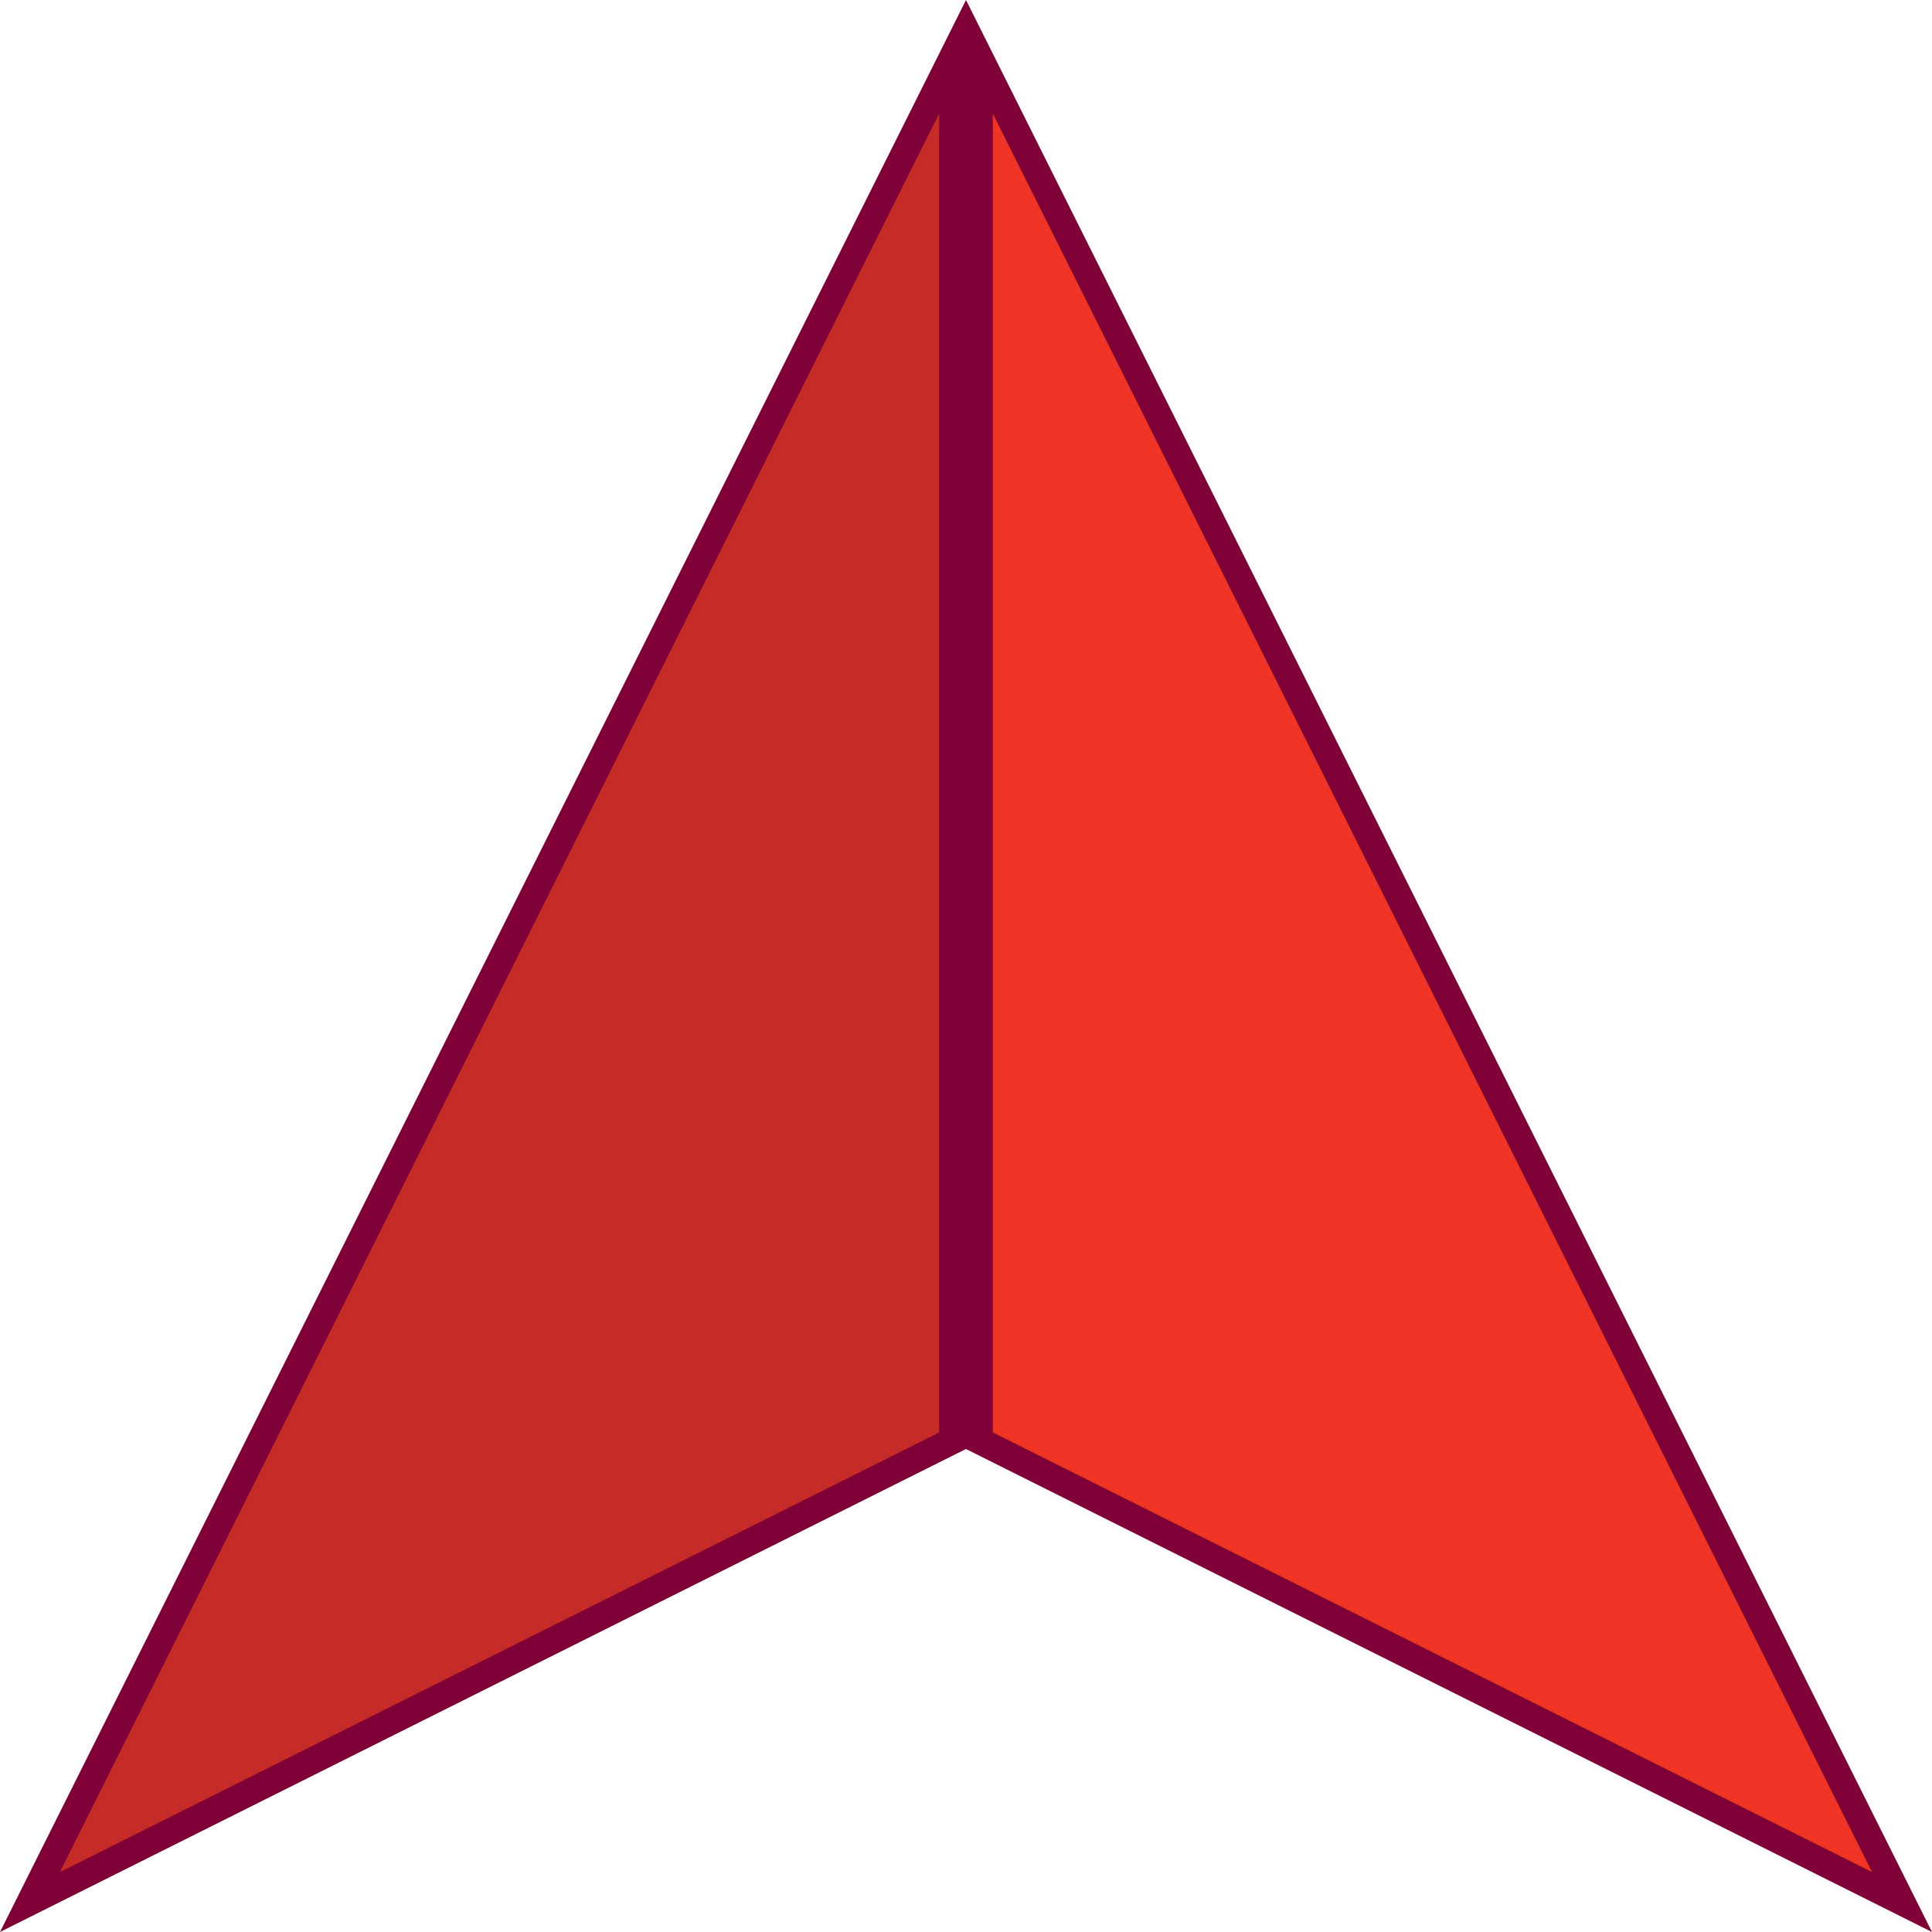
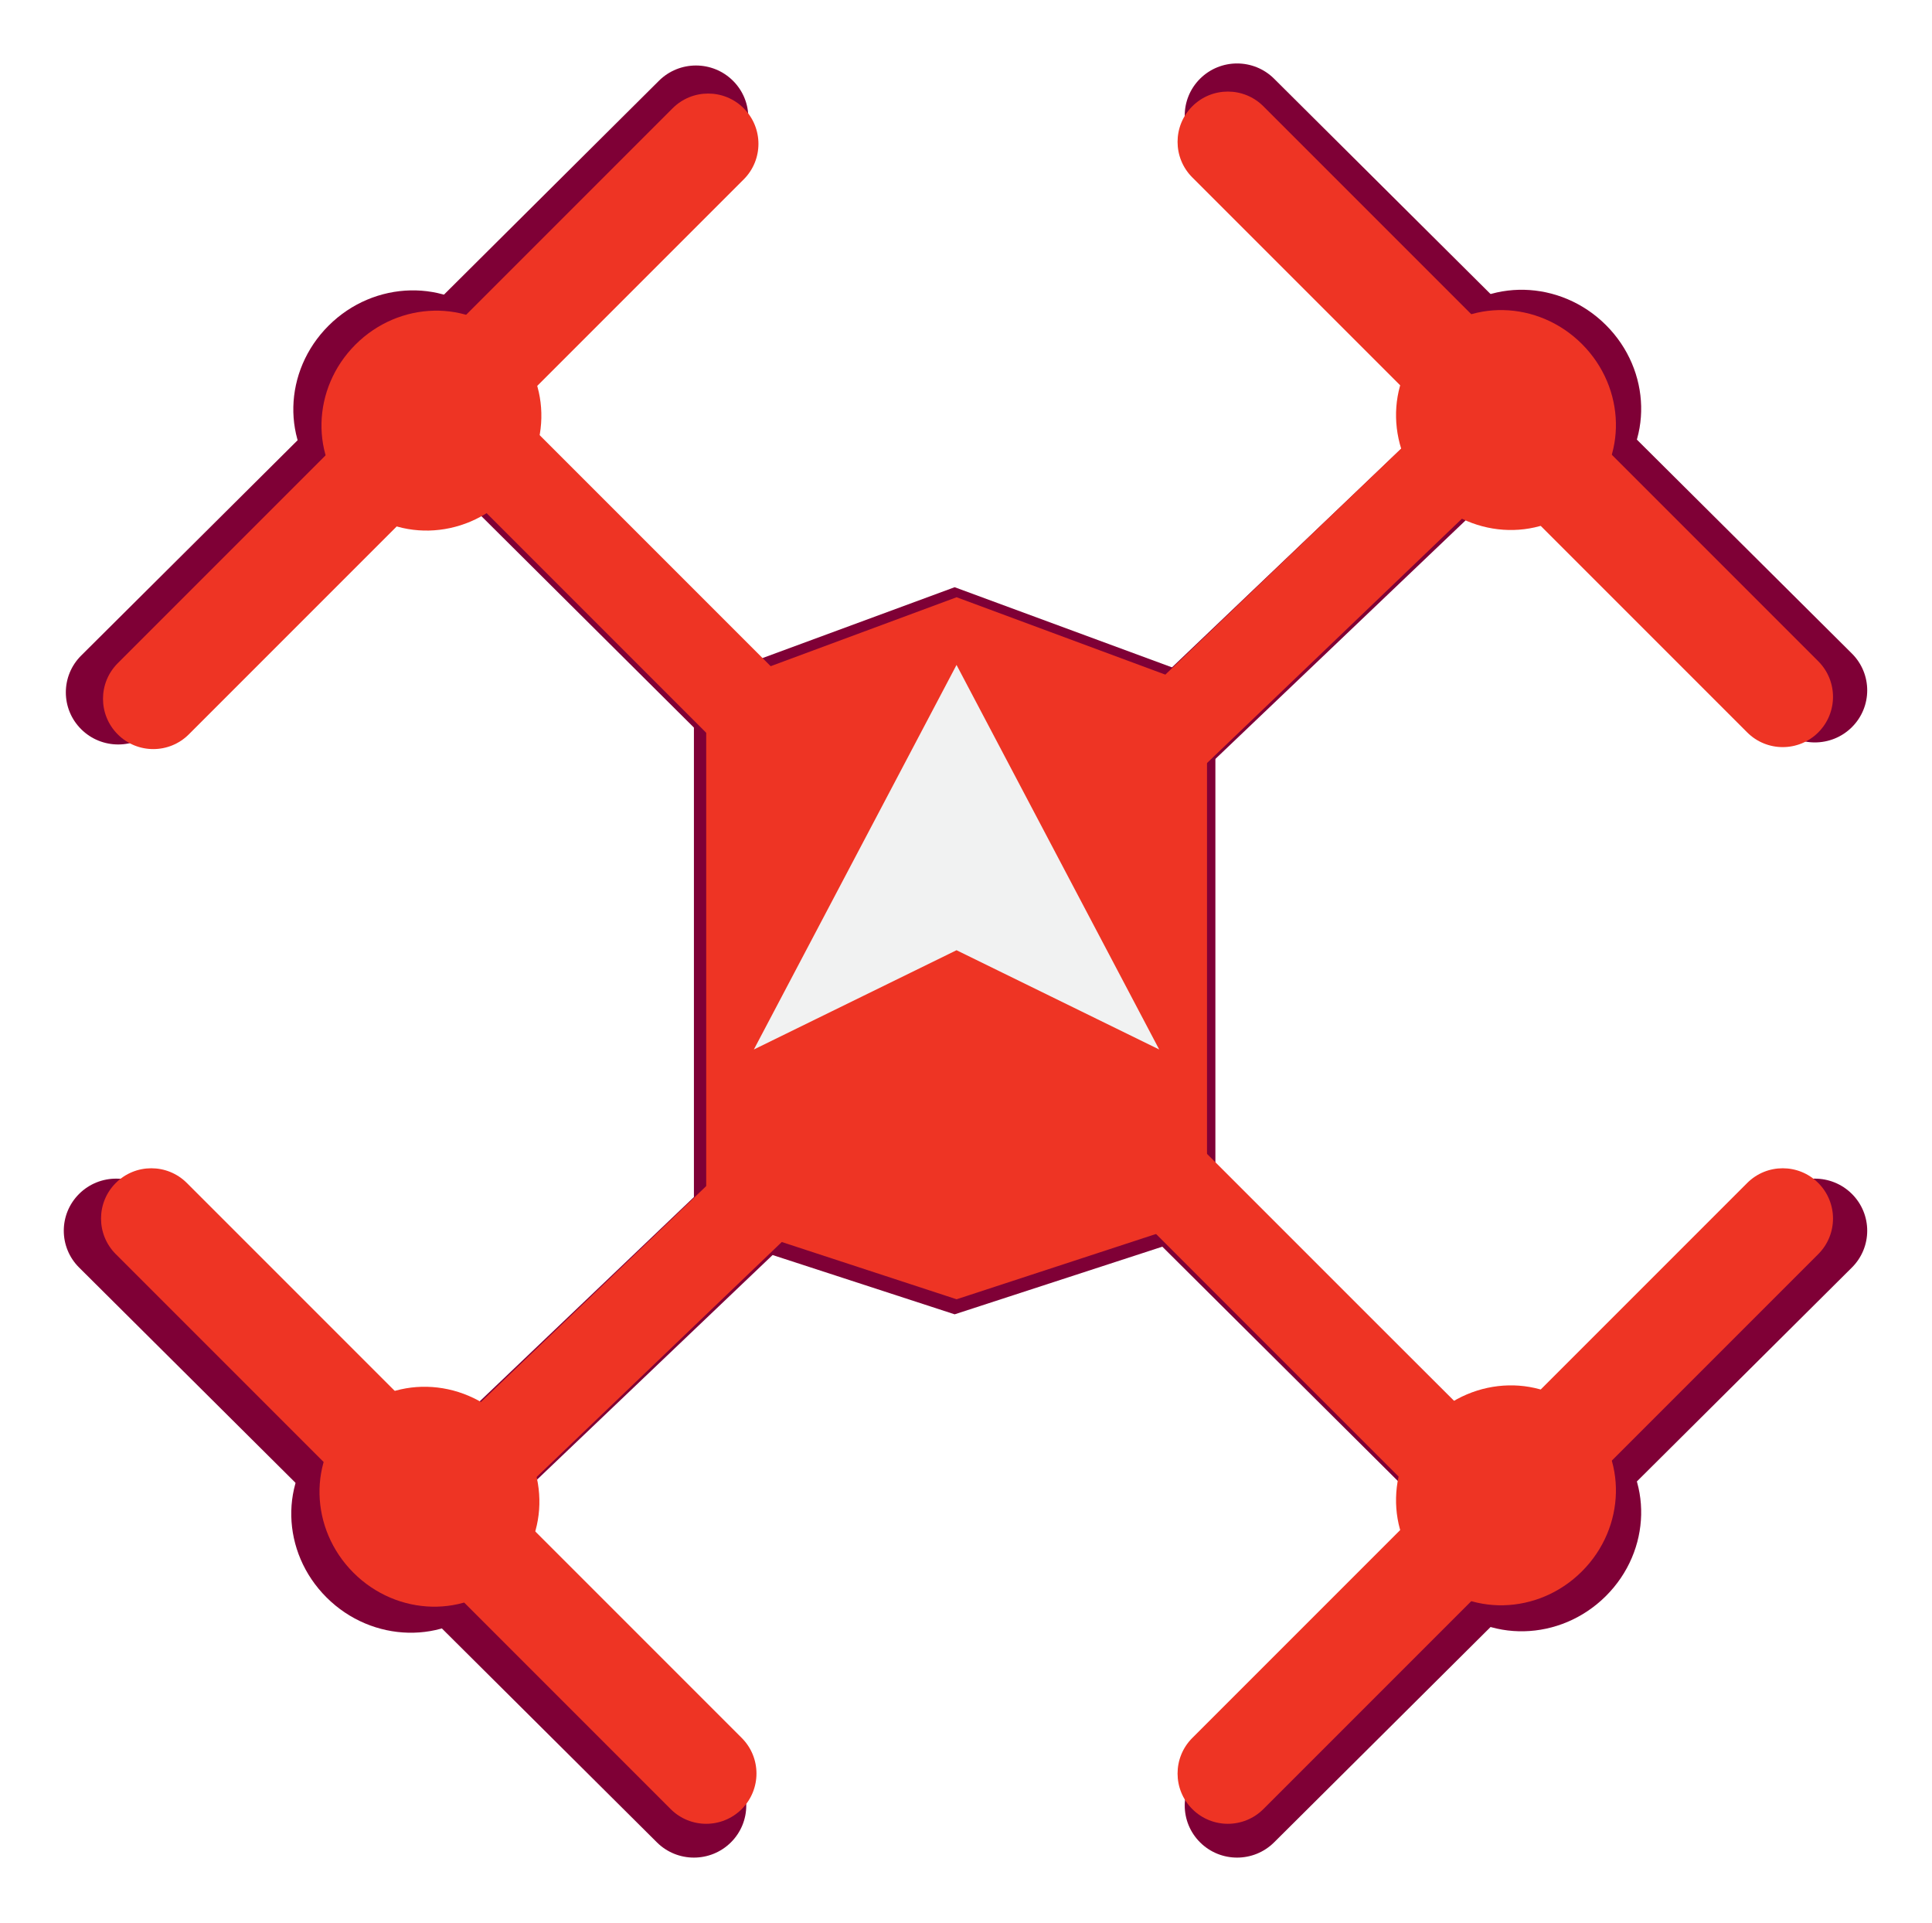
- <svg xmlns="http://www.w3.org/2000/svg" xml:space="preserve" id="Layer_1" x="0" y="0" version="1.1" viewBox="0 0 72 72">
-   <style>
-         .st1{fill:#7f0036}
-     </style>
-   <path d="M35.5 2.118v51.573L1.118 70.882z" style="fill:#c72b27" />
-   <path d="M35 4.236v49.146L2.236 69.764zM36 0 0 72l36-18z" class="st1" />
-   <path d="M36.5 53.691V2.118l34.382 68.764z" style="fill:#ee3424" />
-   <path d="m37 4.236 32.764 65.528L37 53.382zM36 0v54l36 18z" class="st1" />
+ <svg xmlns="http://www.w3.org/2000/svg" width="1020" height="1015" viewBox="0 0 1020 1015" fill="none">
+   <path d="M366.355 360.729L504.01 309.973L641.664 360.729V648.968L504.01 693.797L366.355 648.968V360.729Z" fill="#7F0036" />
+   <rect width="50.803" height="357.861" transform="matrix(0.693829 0.72014 -0.723807 0.690003 810.724 169.271)" fill="#7F0036" />
+   <rect width="50.803" height="357.861" transform="matrix(0.693829 0.72014 -0.723807 0.690003 441.116 560.643)" fill="#7F0036" />
+   <rect width="50.808" height="357.821" transform="matrix(0.70898 -0.705229 0.70898 0.705229 186.429 205.102)" fill="#7F0036" />
+   <rect width="50.808" height="357.821" transform="matrix(0.70898 -0.705229 0.70898 0.705229 551.701 596.475)" fill="#7F0036" />
+   <ellipse cx="61.619" cy="58.916" rx="61.619" ry="58.916" transform="matrix(0.70898 -0.705229 0.70898 0.705229 720.565 802.902)" fill="#7F0036" />
+   <rect width="485.382" height="55.133" rx="27.566" transform="matrix(0.70898 -0.705229 0.70898 0.705229 614.032 953.09)" fill="#7F0036" />
+   <ellipse cx="61.619" cy="58.916" rx="61.619" ry="58.916" transform="matrix(0.70898 -0.705229 0.70898 0.705229 129.843 215.307)" fill="#7F0036" />
+   <rect width="485.382" height="55.133" rx="27.566" transform="matrix(0.70898 -0.705229 0.70898 0.705229 23.3101 365.494)" fill="#7F0036" />
+   <ellipse cx="61.619" cy="58.916" rx="61.619" ry="58.916" transform="matrix(0.70898 0.705229 -0.70898 0.705229 804.106 128.078)" fill="#7F0036" />
+   <rect width="485.382" height="55.133" rx="27.566" transform="matrix(0.70898 0.705229 -0.70898 0.705229 653.12 22.1094)" fill="#7F0036" />
+   <ellipse cx="61.619" cy="58.916" rx="61.619" ry="58.916" transform="matrix(0.70898 0.705229 -0.70898 0.705229 212.3 716.752)" fill="#7F0036" />
+   <rect width="485.382" height="55.133" rx="27.566" transform="matrix(0.70898 0.705229 -0.70898 0.705229 61.314 610.783)" fill="#7F0036" />
+   <path d="M372.839 364.278L505.04 315.273L637.24 364.278V642.569L505.04 685.851L372.839 642.569V364.278Z" fill="#EE3424" />
+   <rect x="799.601" y="179.43" width="48.925" height="344.554" transform="rotate(46.2179 799.601 179.43)" fill="#EE3424" />
+   <rect x="444.638" y="557.293" width="48.925" height="344.554" transform="rotate(46.2179 444.638 557.293)" fill="#EE3424" />
+   <rect x="200.042" y="214.023" width="48.925" height="344.554" transform="rotate(-45 200.042 214.023)" fill="#EE3424" />
+   <rect x="550.841" y="591.889" width="48.925" height="344.554" transform="rotate(-45 550.841 591.889)" fill="#EE3424" />
+   <ellipse cx="795.085" cy="789.351" rx="59.334" ry="56.732" transform="rotate(-45 795.085 789.351)" fill="#EE3424" />
+   <rect x="610.702" y="936.195" width="467.385" height="53.088" rx="26.544" transform="rotate(-45 610.702 936.195)" fill="#EE3424" />
+   <ellipse cx="227.769" cy="222.035" rx="59.334" ry="56.732" transform="rotate(-45 227.769 222.035)" fill="#EE3424" />
+   <rect x="43.386" y="368.879" width="467.385" height="53.088" rx="26.544" transform="rotate(-45 43.3857 368.879)" fill="#EE3424" />
+   <ellipse cx="795.085" cy="221.729" rx="59.334" ry="56.732" transform="rotate(45 795.085 221.729)" fill="#EE3424" />
+   <rect x="648.241" y="37.346" width="467.385" height="53.088" rx="26.544" transform="rotate(45 648.241 37.3457)" fill="#EE3424" />
+   <ellipse cx="226.728" cy="790.086" rx="59.334" ry="56.732" transform="rotate(45 226.728 790.086)" fill="#EE3424" />
+   <rect x="79.884" y="605.703" width="467.385" height="53.088" rx="26.544" transform="rotate(45 79.8843 605.703)" fill="#EE3424" />
+   <path d="M418.834 533.776L505 370.301L591.166 533.776L508.958 493.515L505 491.577L501.041 493.515L418.834 533.776Z" fill="#F1F2F2" stroke="#F1F2F2" stroke-width="18" />
</svg>
